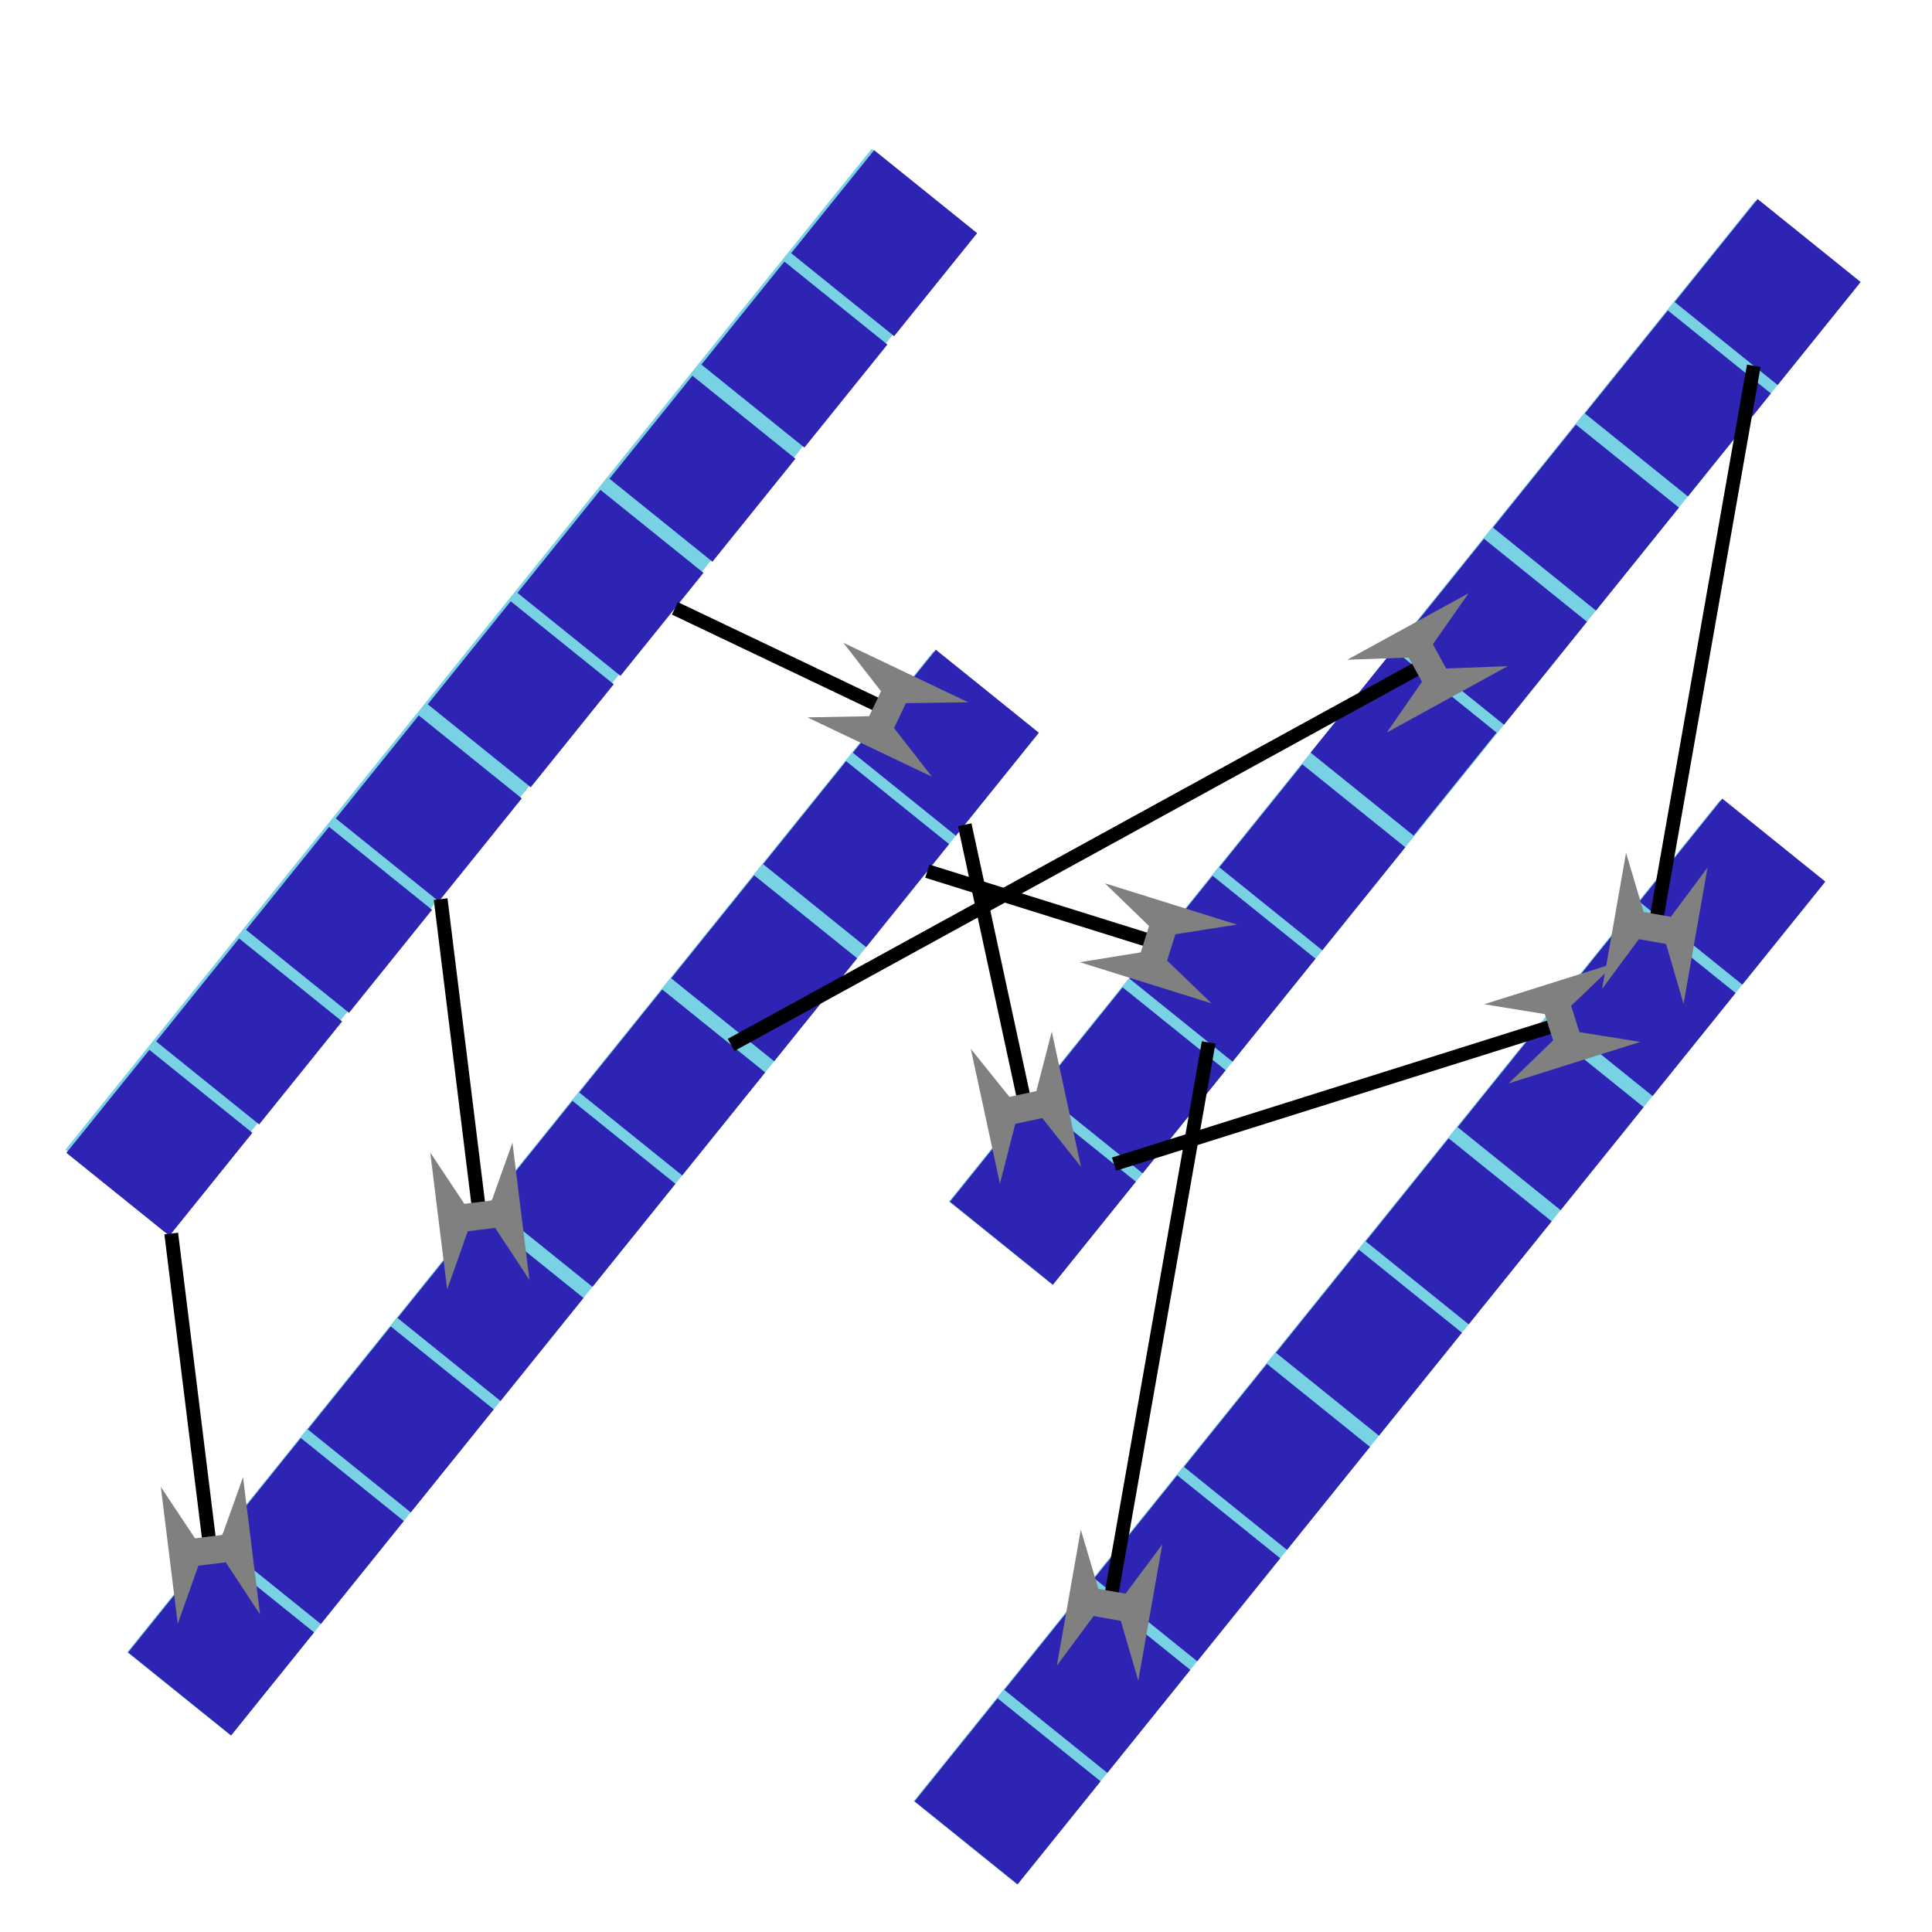
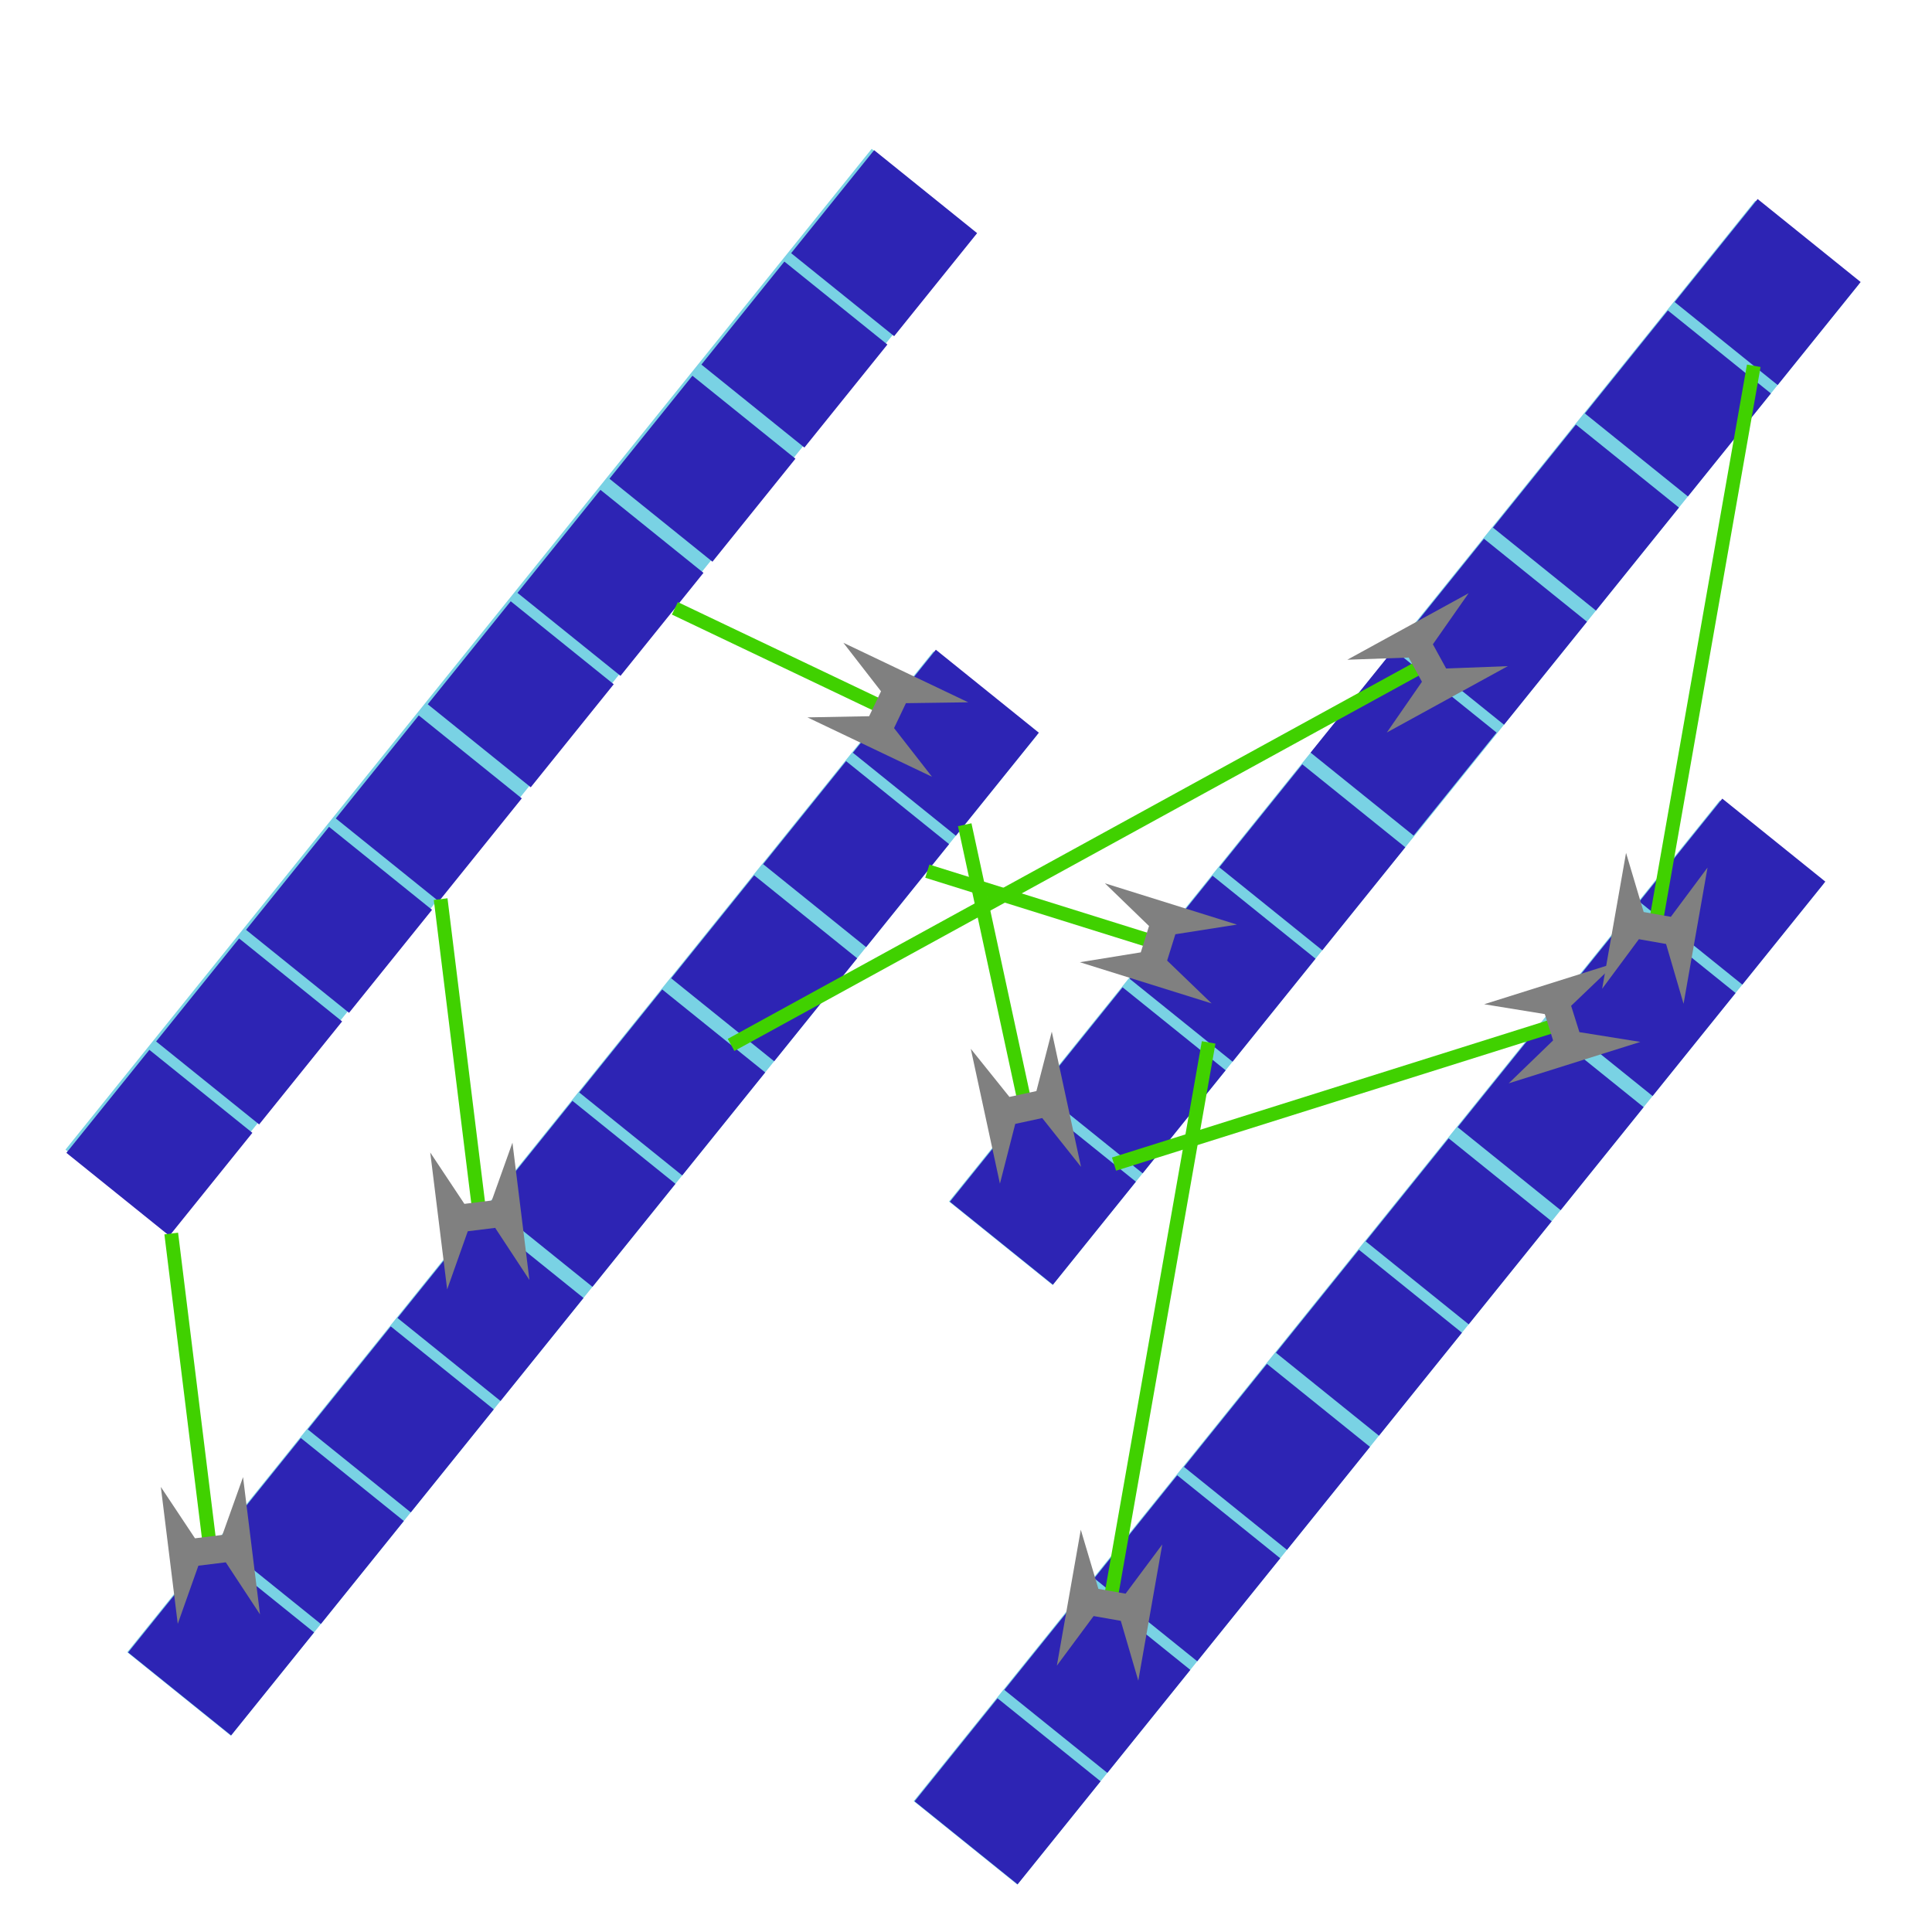
<svg xmlns="http://www.w3.org/2000/svg" width="140mm" height="140mm" viewBox="0 0 140 140" version="1.1" id="svg5">
  <defs id="defs2">
    <marker style="overflow:visible" orient="auto" refY="0" refX="0" id="RazorWire" markerWidth="10.05" markerHeight="6" viewBox="0 0 10.05 6" preserveAspectRatio="xMidYMid">
      <path d="M -1,-1 V 1 L -5,3 H 5 L 1,1 V -1 L 5.05,-3 H -4.975 Z" style="fill:#808080;fill-opacity:1;fill-rule:evenodd;stroke:none;stroke-width:0.8" id="path234" />
    </marker>
    <marker style="overflow:visible" orient="auto" refY="0" refX="0" id="marker8453" markerWidth="10.05" markerHeight="6" viewBox="0 0 10.05 6" preserveAspectRatio="xMidYMid">
      <path d="M -1,-1 V 1 L -5,3 H 5 L 1,1 V -1 L 5.05,-3 H -4.975 Z" style="fill:#808080;fill-opacity:1;fill-rule:evenodd;stroke:none;stroke-width:0.8" id="path8451" />
    </marker>
  </defs>
  <g id="layer1" transform="translate(-30.29609,-77.50959)">
    <rect style="fill:#79d2e4;fill-opacity:1;stroke:#000000;stroke-width:0.849;stroke-linecap:square;stroke-linejoin:bevel;stroke-miterlimit:2.7;stroke-dasharray:0.849, 0.849;stroke-dashoffset:0.085;stroke-opacity:0;paint-order:fill markers stroke;stop-color:#000000" id="rect234-2" width="93.127" height="9.646" x="-103.254" y="128.174" transform="rotate(-51.14609)" />
    <rect style="fill:#2d24b4;fill-opacity:1;stroke:#000000;stroke-width:2.415;stroke-linecap:square;stroke-linejoin:bevel;stroke-miterlimit:2.7;stroke-dasharray:2.415, 2.415;stroke-dashoffset:0.242;stroke-opacity:0;paint-order:fill markers stroke;stop-color:#000000" id="rect236-37" width="9.585" height="9.585" x="93.808" y="128.372" transform="matrix(-0.6273369,0.778748,0.778748,0.6273369,0,0)" />
    <rect style="fill:#2d24b4;fill-opacity:1;stroke:#000000;stroke-width:2.415;stroke-linecap:square;stroke-linejoin:bevel;stroke-miterlimit:2.7;stroke-dasharray:2.415, 2.415;stroke-dashoffset:0.242;stroke-opacity:0;paint-order:fill markers stroke;stop-color:#000000" id="rect236-6-5" width="9.585" height="9.585" x="83.442" y="128.372" transform="matrix(-0.6273369,0.778748,0.778748,0.6273369,0,0)" />
    <rect style="fill:#2d24b4;fill-opacity:1;stroke:#000000;stroke-width:2.415;stroke-linecap:square;stroke-linejoin:bevel;stroke-miterlimit:2.7;stroke-dasharray:2.415, 2.415;stroke-dashoffset:0.242;stroke-opacity:0;paint-order:fill markers stroke;stop-color:#000000" id="rect236-2-9" width="9.585" height="9.585" x="73.056" y="128.372" transform="matrix(-0.6273369,0.778748,0.778748,0.6273369,0,0)" />
    <rect style="fill:#2d24b4;fill-opacity:1;stroke:#000000;stroke-width:2.415;stroke-linecap:square;stroke-linejoin:bevel;stroke-miterlimit:2.7;stroke-dasharray:2.415, 2.415;stroke-dashoffset:0.242;stroke-opacity:0;paint-order:fill markers stroke;stop-color:#000000" id="rect236-6-9-22" width="9.585" height="9.585" x="62.689" y="128.372" transform="matrix(-0.6273369,0.778748,0.778748,0.6273369,0,0)" />
    <rect style="fill:#2d24b4;fill-opacity:1;stroke:#000000;stroke-width:2.415;stroke-linecap:square;stroke-linejoin:bevel;stroke-miterlimit:2.7;stroke-dasharray:2.415, 2.415;stroke-dashoffset:0.242;stroke-opacity:0;paint-order:fill markers stroke;stop-color:#000000" id="rect236-2-1-8" width="9.585" height="9.585" x="52.068" y="128.372" transform="matrix(-0.6273369,0.778748,0.778748,0.6273369,0,0)" />
    <rect style="fill:#2d24b4;fill-opacity:1;stroke:#000000;stroke-width:2.415;stroke-linecap:square;stroke-linejoin:bevel;stroke-miterlimit:2.7;stroke-dasharray:2.415, 2.415;stroke-dashoffset:0.242;stroke-opacity:0;paint-order:fill markers stroke;stop-color:#000000" id="rect236-6-9-2-97" width="9.585" height="9.585" x="41.701" y="128.372" transform="matrix(-0.6273369,0.778748,0.778748,0.6273369,0,0)" />
    <rect style="fill:#2d24b4;fill-opacity:1;stroke:#000000;stroke-width:2.415;stroke-linecap:square;stroke-linejoin:bevel;stroke-miterlimit:2.7;stroke-dasharray:2.415, 2.415;stroke-dashoffset:0.242;stroke-opacity:0;paint-order:fill markers stroke;stop-color:#000000" id="rect236-6-9-7-3" width="9.585" height="9.585" x="31.08" y="128.372" transform="matrix(-0.6273369,0.778748,0.778748,0.6273369,0,0)" />
    <rect style="fill:#2d24b4;fill-opacity:1;stroke:#000000;stroke-width:2.415;stroke-linecap:square;stroke-linejoin:bevel;stroke-miterlimit:2.7;stroke-dasharray:2.415, 2.415;stroke-dashoffset:0.242;stroke-opacity:0;paint-order:fill markers stroke;stop-color:#000000" id="rect236-2-1-0-6" width="9.585" height="9.585" x="20.458" y="128.372" transform="matrix(-0.6273369,0.778748,0.778748,0.6273369,0,0)" />
    <rect style="fill:#2d24b4;fill-opacity:1;stroke:#000000;stroke-width:2.415;stroke-linecap:square;stroke-linejoin:bevel;stroke-miterlimit:2.7;stroke-dasharray:2.415, 2.415;stroke-dashoffset:0.242;stroke-opacity:0;paint-order:fill markers stroke;stop-color:#000000" id="rect236-6-9-2-9-1" width="9.585" height="9.585" x="10.092" y="128.372" transform="matrix(-0.6273369,0.778748,0.778748,0.6273369,0,0)" />
    <rect style="fill:#79d2e4;fill-opacity:1;stroke:#000000;stroke-width:0.849;stroke-linecap:square;stroke-linejoin:bevel;stroke-miterlimit:2.7;stroke-dasharray:0.849, 0.849;stroke-dashoffset:0.085;stroke-opacity:0;paint-order:fill markers stroke;stop-color:#000000" id="rect234-2-3" width="93.127" height="9.646" x="-128.809" y="154.503" transform="rotate(-51.14609)" />
    <rect style="fill:#2d24b4;fill-opacity:1;stroke:#000000;stroke-width:2.415;stroke-linecap:square;stroke-linejoin:bevel;stroke-miterlimit:2.7;stroke-dasharray:2.415, 2.415;stroke-dashoffset:0.242;stroke-opacity:0;paint-order:fill markers stroke;stop-color:#000000" id="rect236-37-6" width="9.585" height="9.585" x="119.194" y="154.565" transform="matrix(-0.6273369,0.778748,0.778748,0.6273369,0,0)" />
    <rect style="fill:#2d24b4;fill-opacity:1;stroke:#000000;stroke-width:2.415;stroke-linecap:square;stroke-linejoin:bevel;stroke-miterlimit:2.7;stroke-dasharray:2.415, 2.415;stroke-dashoffset:0.242;stroke-opacity:0;paint-order:fill markers stroke;stop-color:#000000" id="rect236-6-5-1" width="9.585" height="9.585" x="108.827" y="154.565" transform="matrix(-0.6273369,0.778748,0.778748,0.6273369,0,0)" />
    <rect style="fill:#2d24b4;fill-opacity:1;stroke:#000000;stroke-width:2.415;stroke-linecap:square;stroke-linejoin:bevel;stroke-miterlimit:2.7;stroke-dasharray:2.415, 2.415;stroke-dashoffset:0.242;stroke-opacity:0;paint-order:fill markers stroke;stop-color:#000000" id="rect236-2-9-0" width="9.585" height="9.585" x="98.441" y="154.565" transform="matrix(-0.6273369,0.778748,0.778748,0.6273369,0,0)" />
    <rect style="fill:#2d24b4;fill-opacity:1;stroke:#000000;stroke-width:2.415;stroke-linecap:square;stroke-linejoin:bevel;stroke-miterlimit:2.7;stroke-dasharray:2.415, 2.415;stroke-dashoffset:0.242;stroke-opacity:0;paint-order:fill markers stroke;stop-color:#000000" id="rect236-6-9-22-6" width="9.585" height="9.585" x="88.075" y="154.565" transform="matrix(-0.6273369,0.778748,0.778748,0.6273369,0,0)" />
    <rect style="fill:#2d24b4;fill-opacity:1;stroke:#000000;stroke-width:2.415;stroke-linecap:square;stroke-linejoin:bevel;stroke-miterlimit:2.7;stroke-dasharray:2.415, 2.415;stroke-dashoffset:0.242;stroke-opacity:0;paint-order:fill markers stroke;stop-color:#000000" id="rect236-2-1-8-3" width="9.585" height="9.585" x="77.453" y="154.565" transform="matrix(-0.6273369,0.778748,0.778748,0.6273369,0,0)" />
    <rect style="fill:#2d24b4;fill-opacity:1;stroke:#000000;stroke-width:2.415;stroke-linecap:square;stroke-linejoin:bevel;stroke-miterlimit:2.7;stroke-dasharray:2.415, 2.415;stroke-dashoffset:0.242;stroke-opacity:0;paint-order:fill markers stroke;stop-color:#000000" id="rect236-6-9-2-97-2" width="9.585" height="9.585" x="67.087" y="154.565" transform="matrix(-0.6273369,0.778748,0.778748,0.6273369,0,0)" />
    <rect style="fill:#2d24b4;fill-opacity:1;stroke:#000000;stroke-width:2.415;stroke-linecap:square;stroke-linejoin:bevel;stroke-miterlimit:2.7;stroke-dasharray:2.415, 2.415;stroke-dashoffset:0.242;stroke-opacity:0;paint-order:fill markers stroke;stop-color:#000000" id="rect236-6-9-7-3-0" width="9.585" height="9.585" x="56.465" y="154.565" transform="matrix(-0.6273369,0.778748,0.778748,0.6273369,0,0)" />
    <rect style="fill:#2d24b4;fill-opacity:1;stroke:#000000;stroke-width:2.415;stroke-linecap:square;stroke-linejoin:bevel;stroke-miterlimit:2.7;stroke-dasharray:2.415, 2.415;stroke-dashoffset:0.242;stroke-opacity:0;paint-order:fill markers stroke;stop-color:#000000" id="rect236-2-1-0-6-6" width="9.585" height="9.585" x="45.844" y="154.565" transform="matrix(-0.6273369,0.778748,0.778748,0.6273369,0,0)" />
    <rect style="fill:#2d24b4;fill-opacity:1;stroke:#000000;stroke-width:2.415;stroke-linecap:square;stroke-linejoin:bevel;stroke-miterlimit:2.7;stroke-dasharray:2.415, 2.415;stroke-dashoffset:0.242;stroke-opacity:0;paint-order:fill markers stroke;stop-color:#000000" id="rect236-6-9-2-9-1-1" width="9.585" height="9.585" x="35.477" y="154.565" transform="matrix(-0.6273369,0.778748,0.778748,0.6273369,0,0)" />
    <rect style="fill:#79d2e4;fill-opacity:1;stroke:#000000;stroke-width:0.849;stroke-linecap:square;stroke-linejoin:bevel;stroke-miterlimit:2.7;stroke-dasharray:0.849, 0.849;stroke-dashoffset:0.085;stroke-opacity:0;paint-order:fill markers stroke;stop-color:#000000" id="rect234-2-5" width="93.127" height="9.646" x="-66.018" y="180.39" transform="rotate(-51.14609)" />
    <rect style="fill:#2d24b4;fill-opacity:1;stroke:#000000;stroke-width:2.415;stroke-linecap:square;stroke-linejoin:bevel;stroke-miterlimit:2.7;stroke-dasharray:2.415, 2.415;stroke-dashoffset:0.242;stroke-opacity:0;paint-order:fill markers stroke;stop-color:#000000" id="rect236-37-5" width="9.585" height="9.585" x="56.403" y="180.451" transform="matrix(-0.6273369,0.778748,0.778748,0.6273369,0,0)" />
    <rect style="fill:#2d24b4;fill-opacity:1;stroke:#000000;stroke-width:2.415;stroke-linecap:square;stroke-linejoin:bevel;stroke-miterlimit:2.7;stroke-dasharray:2.415, 2.415;stroke-dashoffset:0.242;stroke-opacity:0;paint-order:fill markers stroke;stop-color:#000000" id="rect236-6-5-4" width="9.585" height="9.585" x="46.037" y="180.451" transform="matrix(-0.6273369,0.778748,0.778748,0.6273369,0,0)" />
    <rect style="fill:#2d24b4;fill-opacity:1;stroke:#000000;stroke-width:2.415;stroke-linecap:square;stroke-linejoin:bevel;stroke-miterlimit:2.7;stroke-dasharray:2.415, 2.415;stroke-dashoffset:0.242;stroke-opacity:0;paint-order:fill markers stroke;stop-color:#000000" id="rect236-2-9-7" width="9.585" height="9.585" x="35.651" y="180.451" transform="matrix(-0.6273369,0.778748,0.778748,0.6273369,0,0)" />
    <rect style="fill:#2d24b4;fill-opacity:1;stroke:#000000;stroke-width:2.415;stroke-linecap:square;stroke-linejoin:bevel;stroke-miterlimit:2.7;stroke-dasharray:2.415, 2.415;stroke-dashoffset:0.242;stroke-opacity:0;paint-order:fill markers stroke;stop-color:#000000" id="rect236-6-9-22-65" width="9.585" height="9.585" x="25.284" y="180.451" transform="matrix(-0.6273369,0.778748,0.778748,0.6273369,0,0)" />
    <rect style="fill:#2d24b4;fill-opacity:1;stroke:#000000;stroke-width:2.415;stroke-linecap:square;stroke-linejoin:bevel;stroke-miterlimit:2.7;stroke-dasharray:2.415, 2.415;stroke-dashoffset:0.242;stroke-opacity:0;paint-order:fill markers stroke;stop-color:#000000" id="rect236-2-1-8-6" width="9.585" height="9.585" x="14.662" y="180.39" transform="matrix(-0.6273369,0.778748,0.778748,0.6273369,0,0)" />
    <rect style="fill:#2d24b4;fill-opacity:1;stroke:#000000;stroke-width:2.415;stroke-linecap:square;stroke-linejoin:bevel;stroke-miterlimit:2.7;stroke-dasharray:2.415, 2.415;stroke-dashoffset:0.242;stroke-opacity:0;paint-order:fill markers stroke;stop-color:#000000" id="rect236-6-9-2-97-9" width="9.585" height="9.585" x="4.296" y="180.451" transform="matrix(-0.6273369,0.778748,0.778748,0.6273369,0,0)" />
    <rect style="fill:#2d24b4;fill-opacity:1;stroke:#000000;stroke-width:2.415;stroke-linecap:square;stroke-linejoin:bevel;stroke-miterlimit:2.7;stroke-dasharray:2.415, 2.415;stroke-dashoffset:0.242;stroke-opacity:0;paint-order:fill markers stroke;stop-color:#000000" id="rect236-6-9-7-3-3" width="9.585" height="9.585" x="-6.326" y="180.451" transform="matrix(-0.6273369,0.778748,0.778748,0.6273369,0,0)" />
    <rect style="fill:#2d24b4;fill-opacity:1;stroke:#000000;stroke-width:2.415;stroke-linecap:square;stroke-linejoin:bevel;stroke-miterlimit:2.7;stroke-dasharray:2.415, 2.415;stroke-dashoffset:0.242;stroke-opacity:0;paint-order:fill markers stroke;stop-color:#000000" id="rect236-2-1-0-6-7" width="9.585" height="9.585" x="-16.947" y="180.451" transform="matrix(-0.6273369,0.778748,0.778748,0.6273369,0,0)" />
    <rect style="fill:#2d24b4;fill-opacity:1;stroke:#000000;stroke-width:2.415;stroke-linecap:square;stroke-linejoin:bevel;stroke-miterlimit:2.7;stroke-dasharray:2.415, 2.415;stroke-dashoffset:0.242;stroke-opacity:0;paint-order:fill markers stroke;stop-color:#000000" id="rect236-6-9-2-9-1-4" width="9.585" height="9.585" x="-27.314" y="180.451" transform="matrix(-0.6273369,0.778748,0.778748,0.6273369,0,0)" />
-     <path style="fill:none;fill-rule:evenodd;stroke:#000000;stroke-width:1;stroke-linecap:butt;stroke-linejoin:miter;stroke-dasharray:none;stroke-opacity:1;marker-end:url(#RazorWire)" d="m 42.705,166.897 2.836,22.954" id="path1213" />
-     <path style="fill:none;fill-rule:evenodd;stroke:#000000;stroke-width:1;stroke-linecap:butt;stroke-linejoin:miter;stroke-dasharray:none;stroke-opacity:1;marker-end:url(#RazorWire)" d="m 79.201,121.592 15.409,7.345" id="path1215" />
-     <path style="fill:none;fill-rule:evenodd;stroke:#000000;stroke-width:1;stroke-linecap:butt;stroke-linejoin:miter;stroke-dasharray:none;stroke-opacity:1;marker-end:url(#RazorWire)" d="m 62.227,142.663 2.836,22.953" id="path426" />
-     <path style="fill:none;fill-rule:evenodd;stroke:#000000;stroke-width:1;stroke-linecap:butt;stroke-linejoin:miter;stroke-dasharray:none;stroke-opacity:1;marker-end:url(#RazorWire)" d="m 97.493,140.637 16.722,5.228" id="path430" />
-     <path style="fill:none;fill-rule:evenodd;stroke:#000000;stroke-width:1;stroke-linecap:butt;stroke-linejoin:miter;stroke-dasharray:none;stroke-opacity:1;marker-end:url(#marker8453)" d="m 100.203,137.273 4.428,20.489" id="path432" />
+     <path style="fill:none;fill-rule:evenodd;stroke:#40d100;stroke-width:1;stroke-linecap:butt;stroke-linejoin:miter;stroke-dasharray:none;stroke-opacity:1;marker-end:url(#RazorWire)" d="m 42.705,166.897 2.836,22.954" id="path1213" />
+     <path style="fill:none;fill-rule:evenodd;stroke:#40d100;stroke-width:1;stroke-linecap:butt;stroke-linejoin:miter;stroke-dasharray:none;stroke-opacity:1;marker-end:url(#RazorWire)" d="m 79.201,121.592 15.409,7.345" id="path1215" />
+     <path style="fill:none;fill-rule:evenodd;stroke:#40d100;stroke-width:1;stroke-linecap:butt;stroke-linejoin:miter;stroke-dasharray:none;stroke-opacity:1;marker-end:url(#RazorWire)" d="m 62.227,142.663 2.836,22.953" id="path426" />
+     <path style="fill:none;fill-rule:evenodd;stroke:#40d100;stroke-width:1;stroke-linecap:butt;stroke-linejoin:miter;stroke-dasharray:none;stroke-opacity:1;marker-end:url(#RazorWire)" d="m 97.493,140.637 16.722,5.228" id="path430" />
+     <path style="fill:none;fill-rule:evenodd;stroke:#40d100;stroke-width:1;stroke-linecap:butt;stroke-linejoin:miter;stroke-dasharray:none;stroke-opacity:1;marker-end:url(#marker8453)" d="m 100.203,137.273 4.428,20.489" id="path432" />
    <rect style="fill:#79d2e4;fill-opacity:1;stroke:#000000;stroke-width:0.849;stroke-linecap:square;stroke-linejoin:bevel;stroke-miterlimit:2.7;stroke-dasharray:0.849, 0.849;stroke-dashoffset:0.085;stroke-opacity:0;paint-order:fill markers stroke;stop-color:#000000" id="rect234-2-5-8" width="93.127" height="9.646" x="-101.459" y="205.654" transform="rotate(-51.14609)" />
    <rect style="fill:#2d24b4;fill-opacity:1;stroke:#000000;stroke-width:2.415;stroke-linecap:square;stroke-linejoin:bevel;stroke-miterlimit:2.7;stroke-dasharray:2.415, 2.415;stroke-dashoffset:0.242;stroke-opacity:0;paint-order:fill markers stroke;stop-color:#000000" id="rect236-37-5-9" width="9.585" height="9.585" x="91.844" y="205.715" transform="matrix(-0.6273369,0.778748,0.778748,0.6273369,0,0)" />
    <rect style="fill:#2d24b4;fill-opacity:1;stroke:#000000;stroke-width:2.415;stroke-linecap:square;stroke-linejoin:bevel;stroke-miterlimit:2.7;stroke-dasharray:2.415, 2.415;stroke-dashoffset:0.242;stroke-opacity:0;paint-order:fill markers stroke;stop-color:#000000" id="rect236-6-5-4-7" width="9.585" height="9.585" x="81.477" y="205.715" transform="matrix(-0.6273369,0.778748,0.778748,0.6273369,0,0)" />
    <rect style="fill:#2d24b4;fill-opacity:1;stroke:#000000;stroke-width:2.415;stroke-linecap:square;stroke-linejoin:bevel;stroke-miterlimit:2.7;stroke-dasharray:2.415, 2.415;stroke-dashoffset:0.242;stroke-opacity:0;paint-order:fill markers stroke;stop-color:#000000" id="rect236-2-9-7-3" width="9.585" height="9.585" x="71.091" y="205.715" transform="matrix(-0.6273369,0.778748,0.778748,0.6273369,0,0)" />
    <rect style="fill:#2d24b4;fill-opacity:1;stroke:#000000;stroke-width:2.415;stroke-linecap:square;stroke-linejoin:bevel;stroke-miterlimit:2.7;stroke-dasharray:2.415, 2.415;stroke-dashoffset:0.242;stroke-opacity:0;paint-order:fill markers stroke;stop-color:#000000" id="rect236-6-9-22-65-6" width="9.585" height="9.585" x="60.725" y="205.715" transform="matrix(-0.6273369,0.778748,0.778748,0.6273369,0,0)" />
    <rect style="fill:#2d24b4;fill-opacity:1;stroke:#000000;stroke-width:2.415;stroke-linecap:square;stroke-linejoin:bevel;stroke-miterlimit:2.7;stroke-dasharray:2.415, 2.415;stroke-dashoffset:0.242;stroke-opacity:0;paint-order:fill markers stroke;stop-color:#000000" id="rect236-2-1-8-6-1" width="9.585" height="9.585" x="50.103" y="205.715" transform="matrix(-0.6273369,0.778748,0.778748,0.6273369,0,0)" />
    <rect style="fill:#2d24b4;fill-opacity:1;stroke:#000000;stroke-width:2.415;stroke-linecap:square;stroke-linejoin:bevel;stroke-miterlimit:2.7;stroke-dasharray:2.415, 2.415;stroke-dashoffset:0.242;stroke-opacity:0;paint-order:fill markers stroke;stop-color:#000000" id="rect236-6-9-2-97-9-2" width="9.585" height="9.585" x="39.737" y="205.715" transform="matrix(-0.6273369,0.778748,0.778748,0.6273369,0,0)" />
    <rect style="fill:#2d24b4;fill-opacity:1;stroke:#000000;stroke-width:2.415;stroke-linecap:square;stroke-linejoin:bevel;stroke-miterlimit:2.7;stroke-dasharray:2.415, 2.415;stroke-dashoffset:0.242;stroke-opacity:0;paint-order:fill markers stroke;stop-color:#000000" id="rect236-6-9-7-3-3-9" width="9.585" height="9.585" x="29.115" y="205.715" transform="matrix(-0.6273369,0.778748,0.778748,0.6273369,0,0)" />
    <rect style="fill:#2d24b4;fill-opacity:1;stroke:#000000;stroke-width:2.415;stroke-linecap:square;stroke-linejoin:bevel;stroke-miterlimit:2.7;stroke-dasharray:2.415, 2.415;stroke-dashoffset:0.242;stroke-opacity:0;paint-order:fill markers stroke;stop-color:#000000" id="rect236-2-1-0-6-7-3" width="9.585" height="9.585" x="18.494" y="205.715" transform="matrix(-0.6273369,0.778748,0.778748,0.6273369,0,0)" />
    <rect style="fill:#2d24b4;fill-opacity:1;stroke:#000000;stroke-width:2.415;stroke-linecap:square;stroke-linejoin:bevel;stroke-miterlimit:2.7;stroke-dasharray:2.415, 2.415;stroke-dashoffset:0.242;stroke-opacity:0;paint-order:fill markers stroke;stop-color:#000000" id="rect236-6-9-2-9-1-4-1" width="9.585" height="9.585" x="8.127" y="205.715" transform="matrix(-0.6273369,0.778748,0.778748,0.6273369,0,0)" />
-     <path style="fill:none;fill-rule:evenodd;stroke:#000000;stroke-width:1;stroke-linecap:butt;stroke-linejoin:miter;stroke-dasharray:none;stroke-opacity:1;marker-end:url(#marker8453)" d="M 83.272,153.228 133.732,125.555" id="path434" />
-     <path style="fill:none;fill-rule:evenodd;stroke:#000000;stroke-width:1;stroke-linecap:butt;stroke-linejoin:miter;stroke-dasharray:none;stroke-opacity:1;marker-end:url(#marker8453)" d="m 157.38,104.015 -7.166,40.741" id="path981" />
-     <path style="fill:none;fill-rule:evenodd;stroke:#000000;stroke-width:1;stroke-linecap:butt;stroke-linejoin:miter;stroke-dasharray:none;stroke-opacity:1;marker-end:url(#marker8453)" d="M 111.023,161.865 143.492,151.649" id="path985" />
-     <path style="fill:none;fill-rule:evenodd;stroke:#000000;stroke-width:1;stroke-linecap:butt;stroke-linejoin:miter;stroke-dasharray:none;stroke-opacity:1;marker-end:url(#marker8453)" d="m 117.879,153.047 -7.177,40.757" id="path1001" />
+     <path style="fill:none;fill-rule:evenodd;stroke:#40d100;stroke-width:1;stroke-linecap:butt;stroke-linejoin:miter;stroke-dasharray:none;stroke-opacity:1;marker-end:url(#marker8453)" d="M 83.272,153.228 133.732,125.555" id="path434" />
+     <path style="fill:none;fill-rule:evenodd;stroke:#40d100;stroke-width:1;stroke-linecap:butt;stroke-linejoin:miter;stroke-dasharray:none;stroke-opacity:1;marker-end:url(#marker8453)" d="m 157.38,104.015 -7.166,40.741" id="path981" />
+     <path style="fill:none;fill-rule:evenodd;stroke:#40d100;stroke-width:1;stroke-linecap:butt;stroke-linejoin:miter;stroke-dasharray:none;stroke-opacity:1;marker-end:url(#marker8453)" d="M 111.023,161.865 143.492,151.649" id="path985" />
+     <path style="fill:none;fill-rule:evenodd;stroke:#40d100;stroke-width:1;stroke-linecap:butt;stroke-linejoin:miter;stroke-dasharray:none;stroke-opacity:1;marker-end:url(#marker8453)" d="m 117.879,153.047 -7.177,40.757" id="path1001" />
  </g>
</svg>
